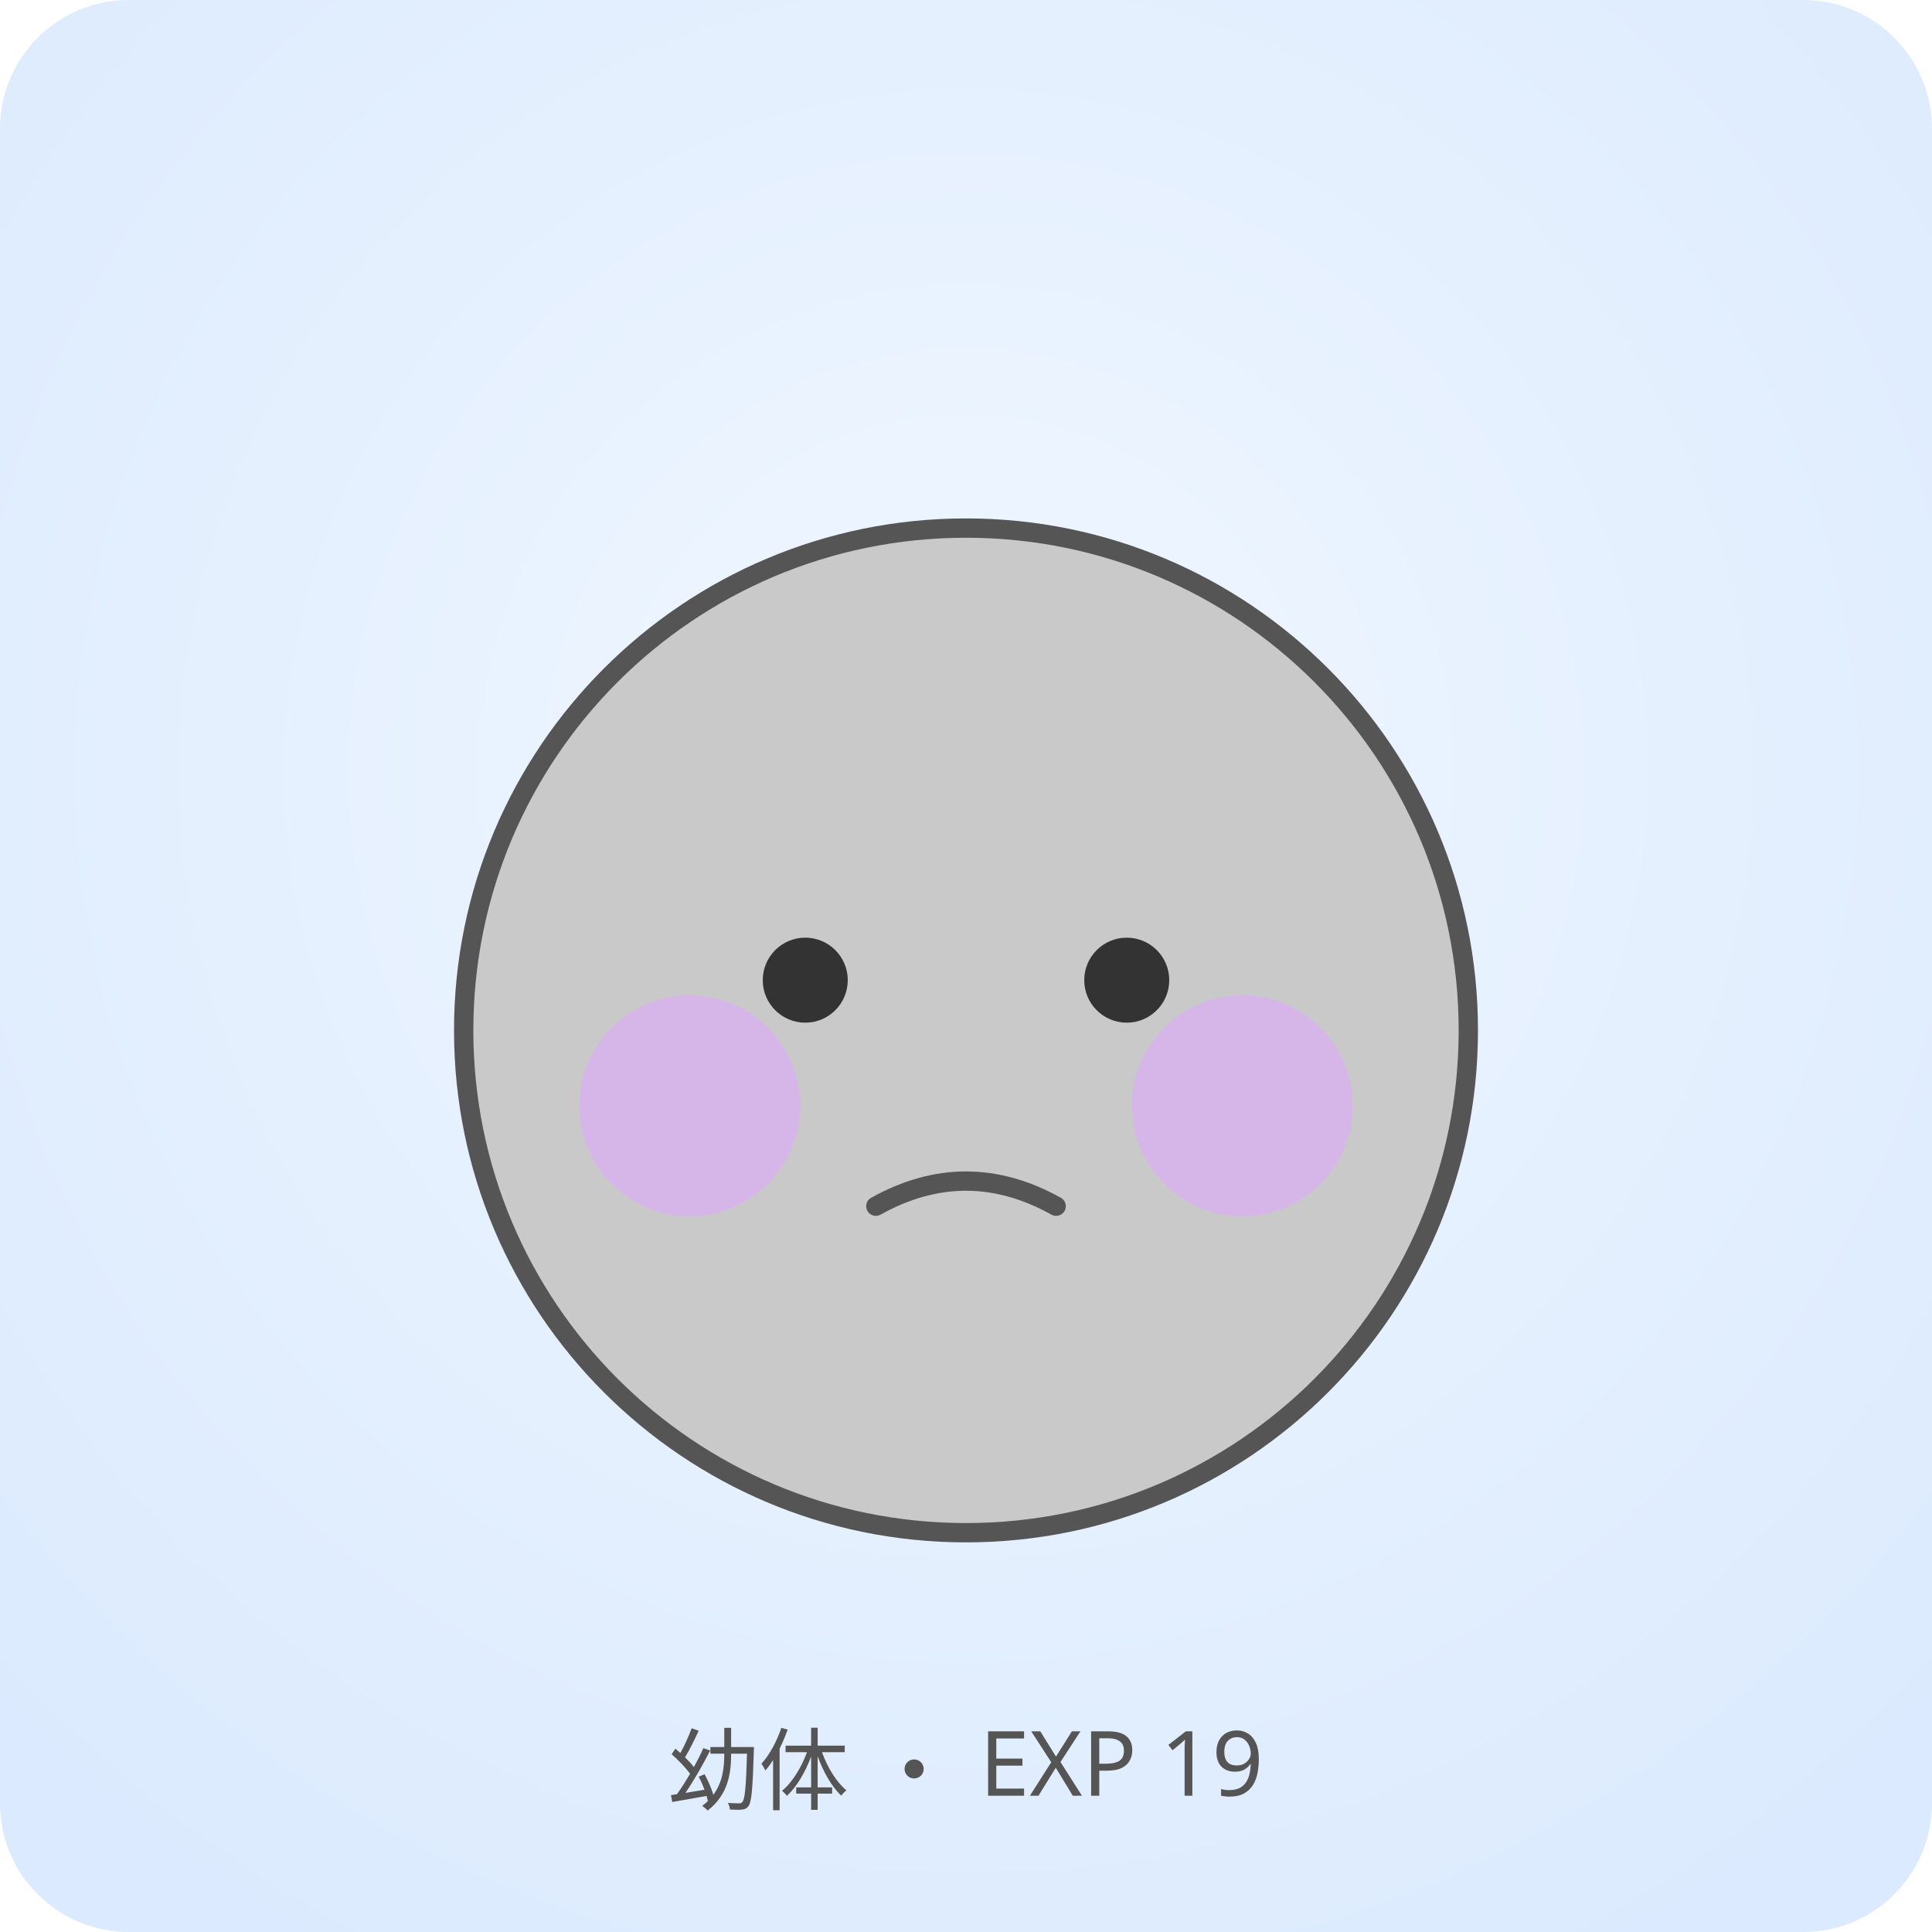
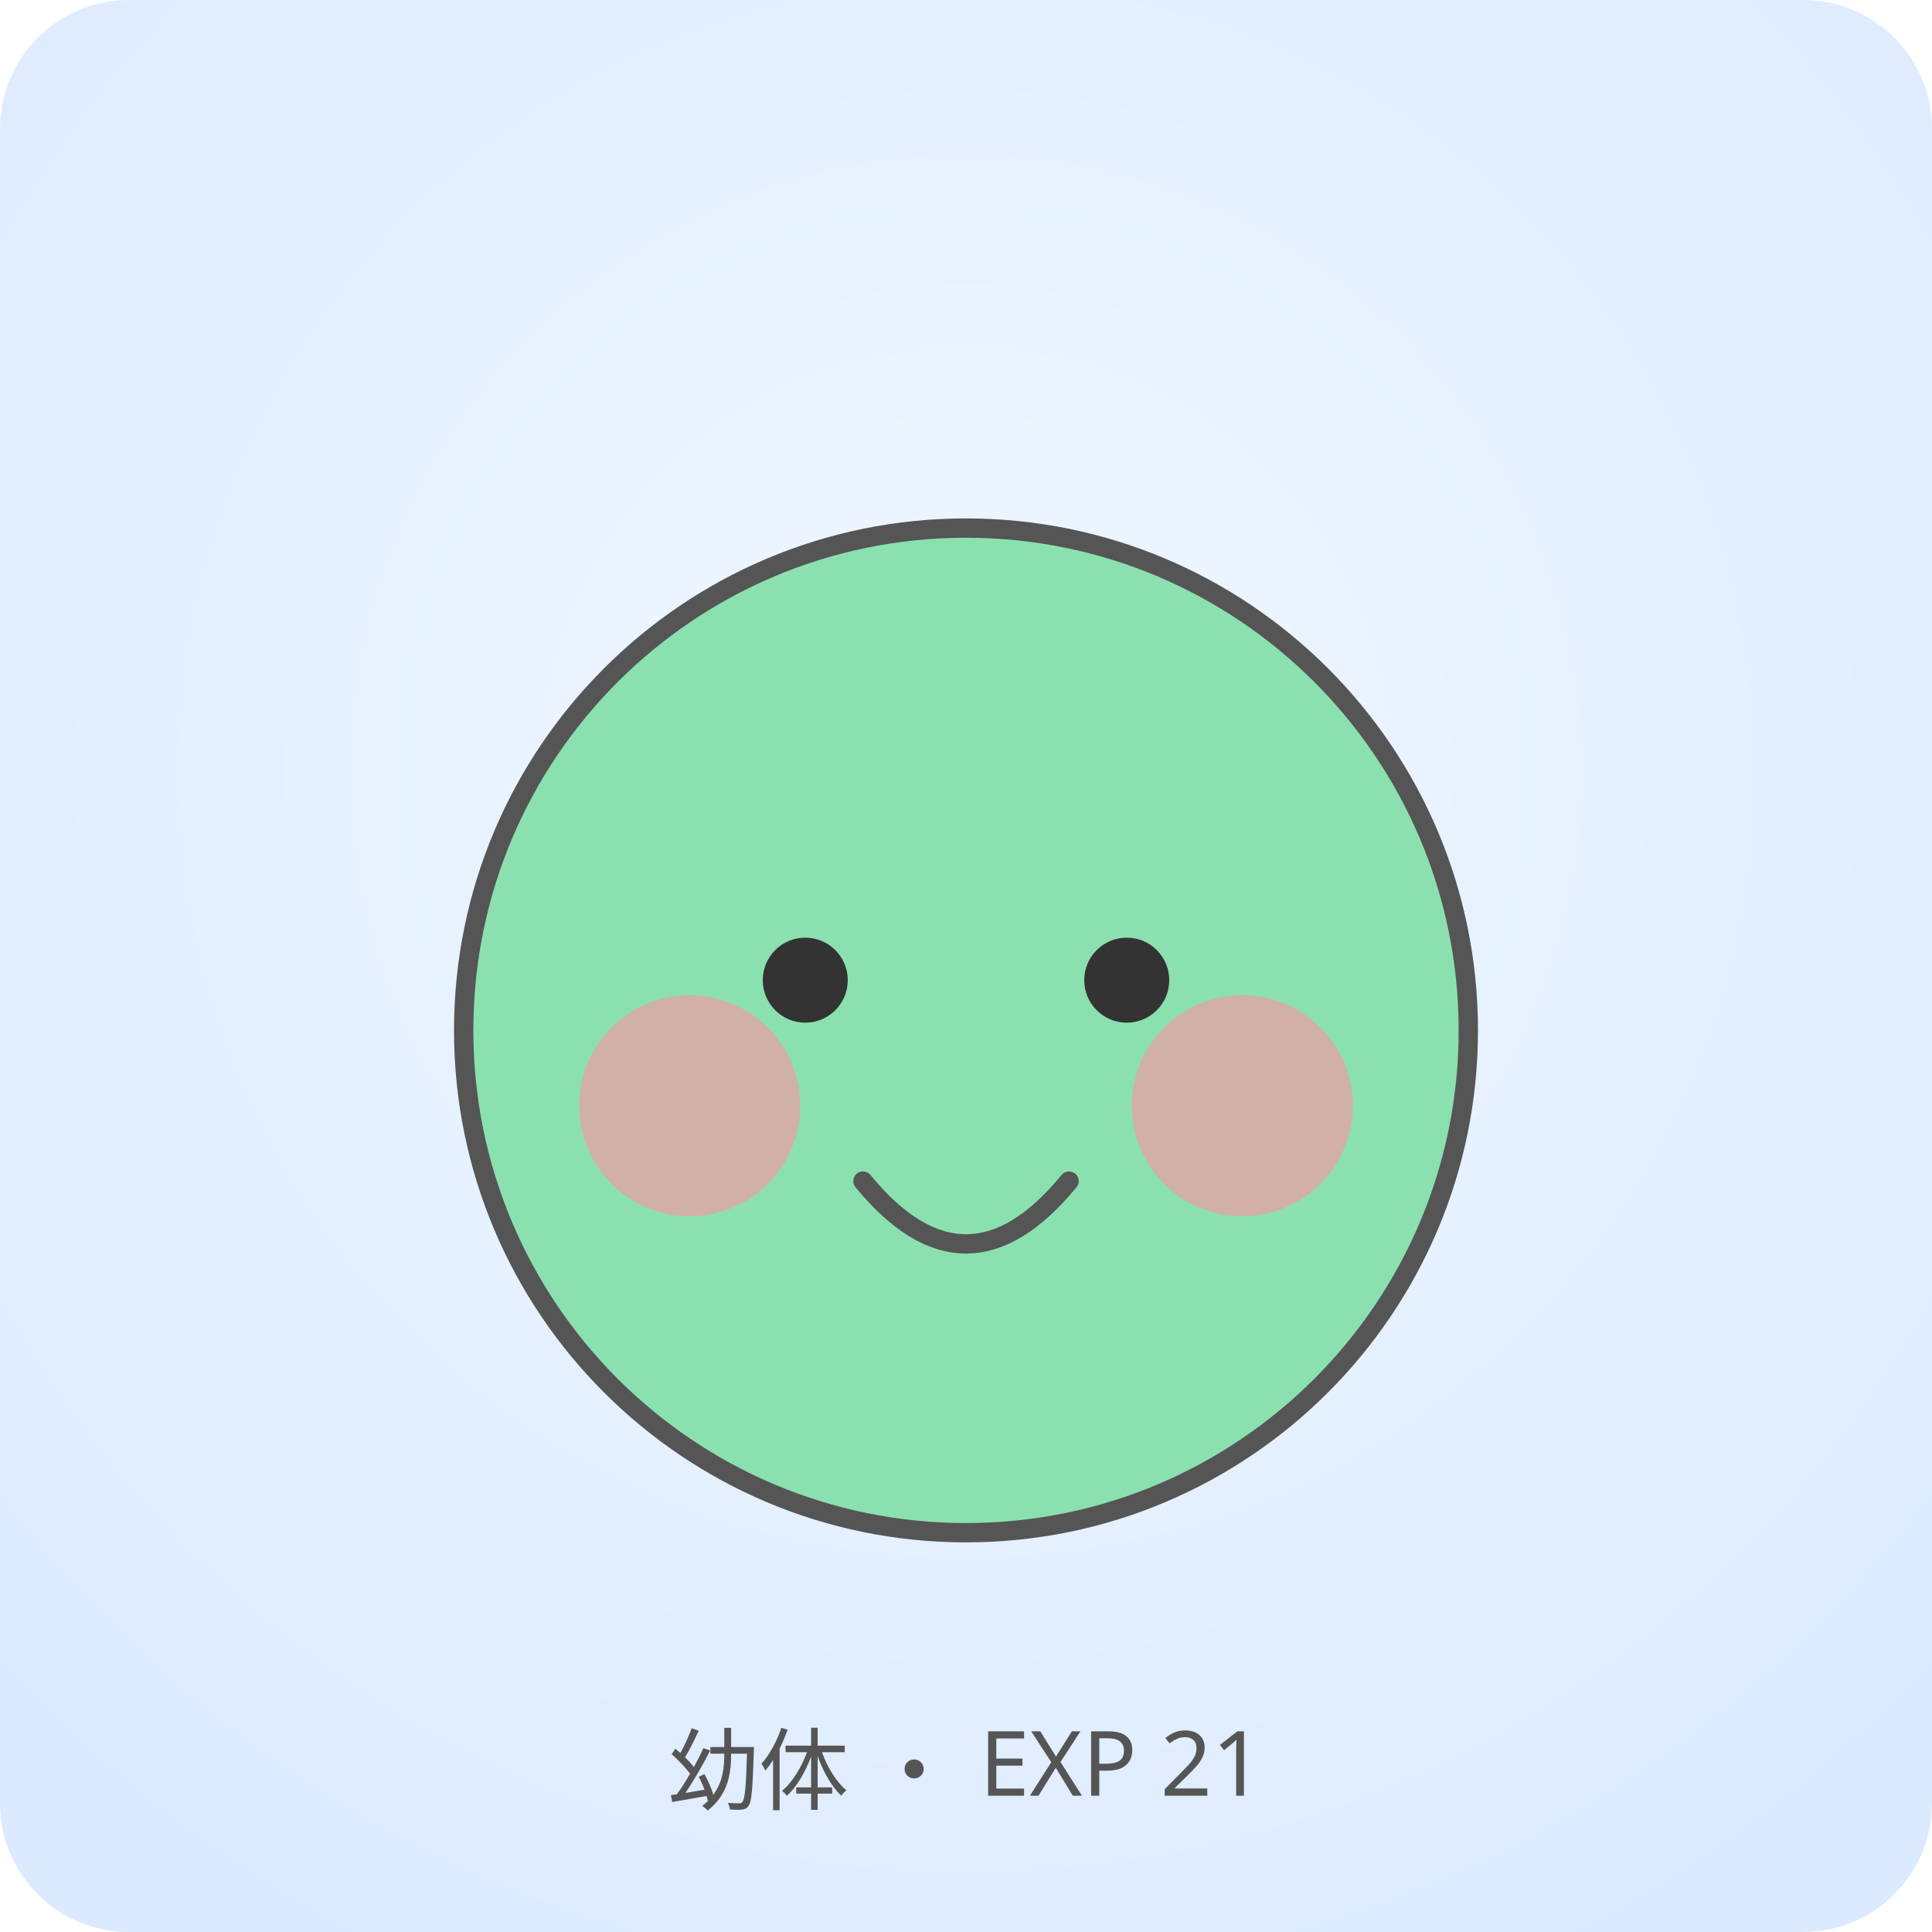
<svg xmlns="http://www.w3.org/2000/svg" viewBox="0 0 300 300" width="300" height="300">
  <defs>
    <radialGradient id="bg" cx="50%" cy="40%" r="70%">
      <stop offset="0%" stop-color="#f0f7ff" />
      <stop offset="100%" stop-color="#dbeafe" />
    </radialGradient>
  </defs>
  <rect width="300" height="300" rx="20" fill="url(#bg)" />
-   <circle cx="150" cy="89.8" r="7" fill="#c9c9c9" stroke="#555" stroke-width="2" />
-   <circle cx="150" cy="160" r="78" fill="#c9c9c9" stroke="#555" stroke-width="3" />
-   <circle cx="107.1" cy="171.7" r="17.16" fill="#e0aaff" opacity="0.6" />
-   <circle cx="192.9" cy="171.7" r="17.16" fill="#e0aaff" opacity="0.6" />
+   <circle cx="150" cy="89.8" r="7" fill="#8be0b0" stroke="#555" stroke-width="2" />
+   <circle cx="150" cy="160" r="78" fill="#8be0b0" stroke="#555" stroke-width="3" />
+   <circle cx="107.1" cy="171.7" r="17.16" fill="#ff8fa3" opacity="0.6" />
+   <circle cx="192.9" cy="171.7" r="17.16" fill="#ff8fa3" opacity="0.6" />
  <circle cx="125.04" cy="152.2" r="6.6" fill="#333" />
  <circle cx="174.96" cy="152.2" r="6.6" fill="#333" />
-   <path d="M 136 187.3 Q 150 179.5 164 187.3" stroke="#555" stroke-width="3" fill="none" stroke-linecap="round" />
-   <text x="150" y="280" text-anchor="middle" font-family="sans-serif" font-size="14" fill="#555">幼体 ・ EXP 19</text>
+   <path d="M 134 183.4 Q 150 202.9 166 183.4" stroke="#555" stroke-width="3" fill="none" stroke-linecap="round" />
+   <text x="150" y="280" text-anchor="middle" font-family="sans-serif" font-size="14" fill="#555">幼体 ・ EXP 21</text>
</svg>
